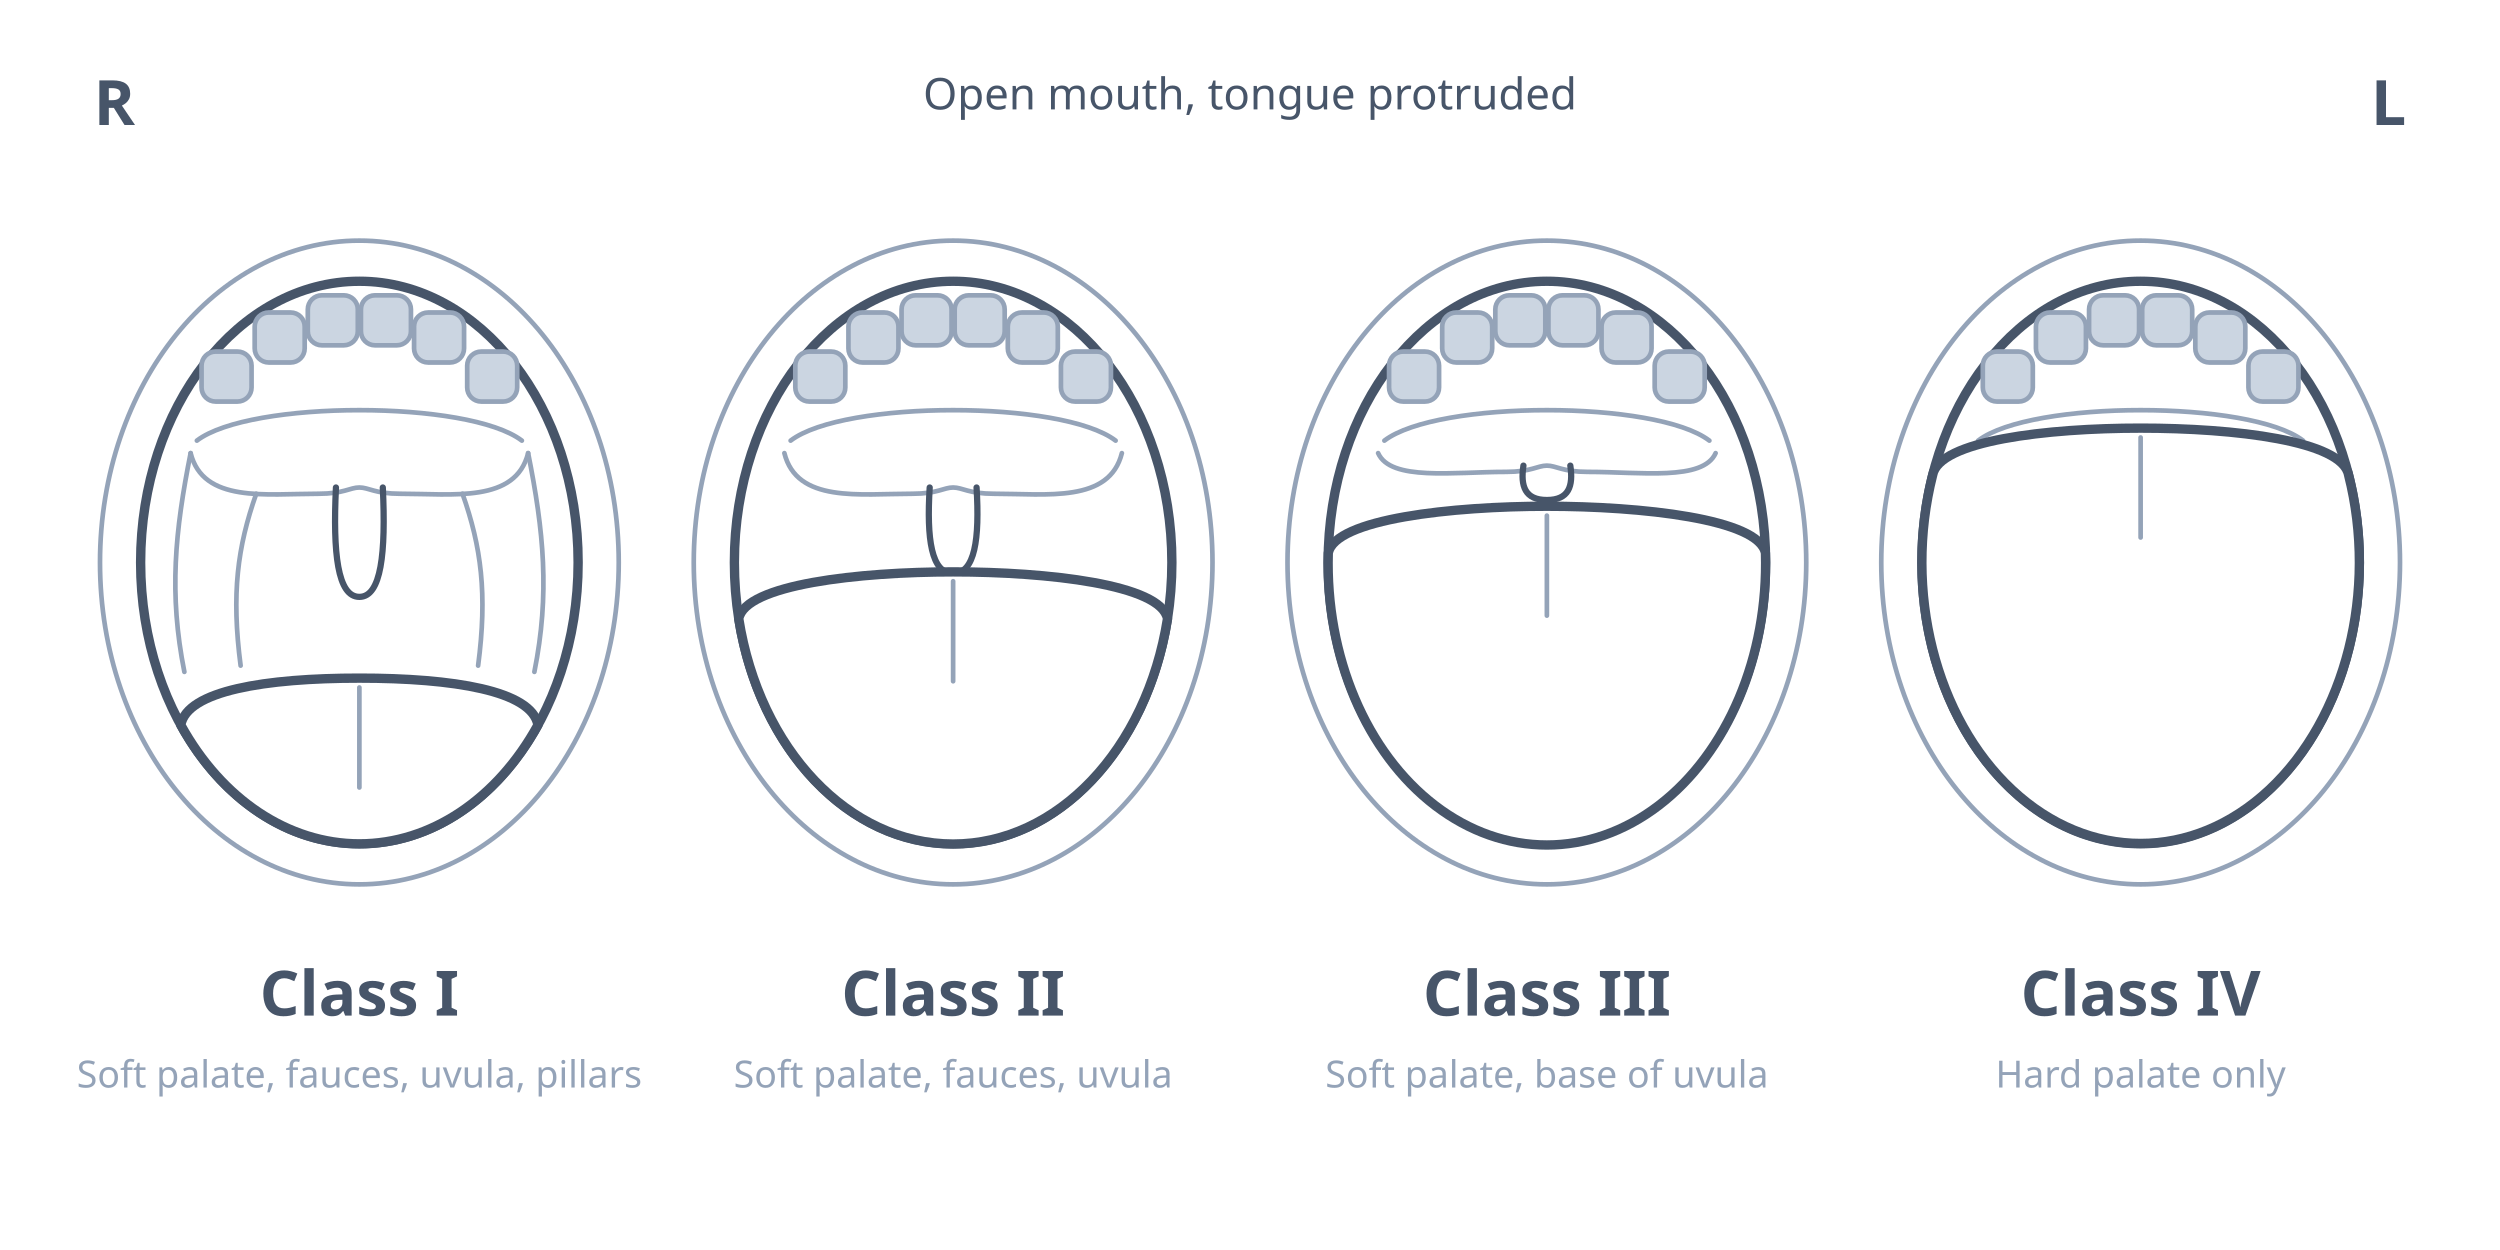
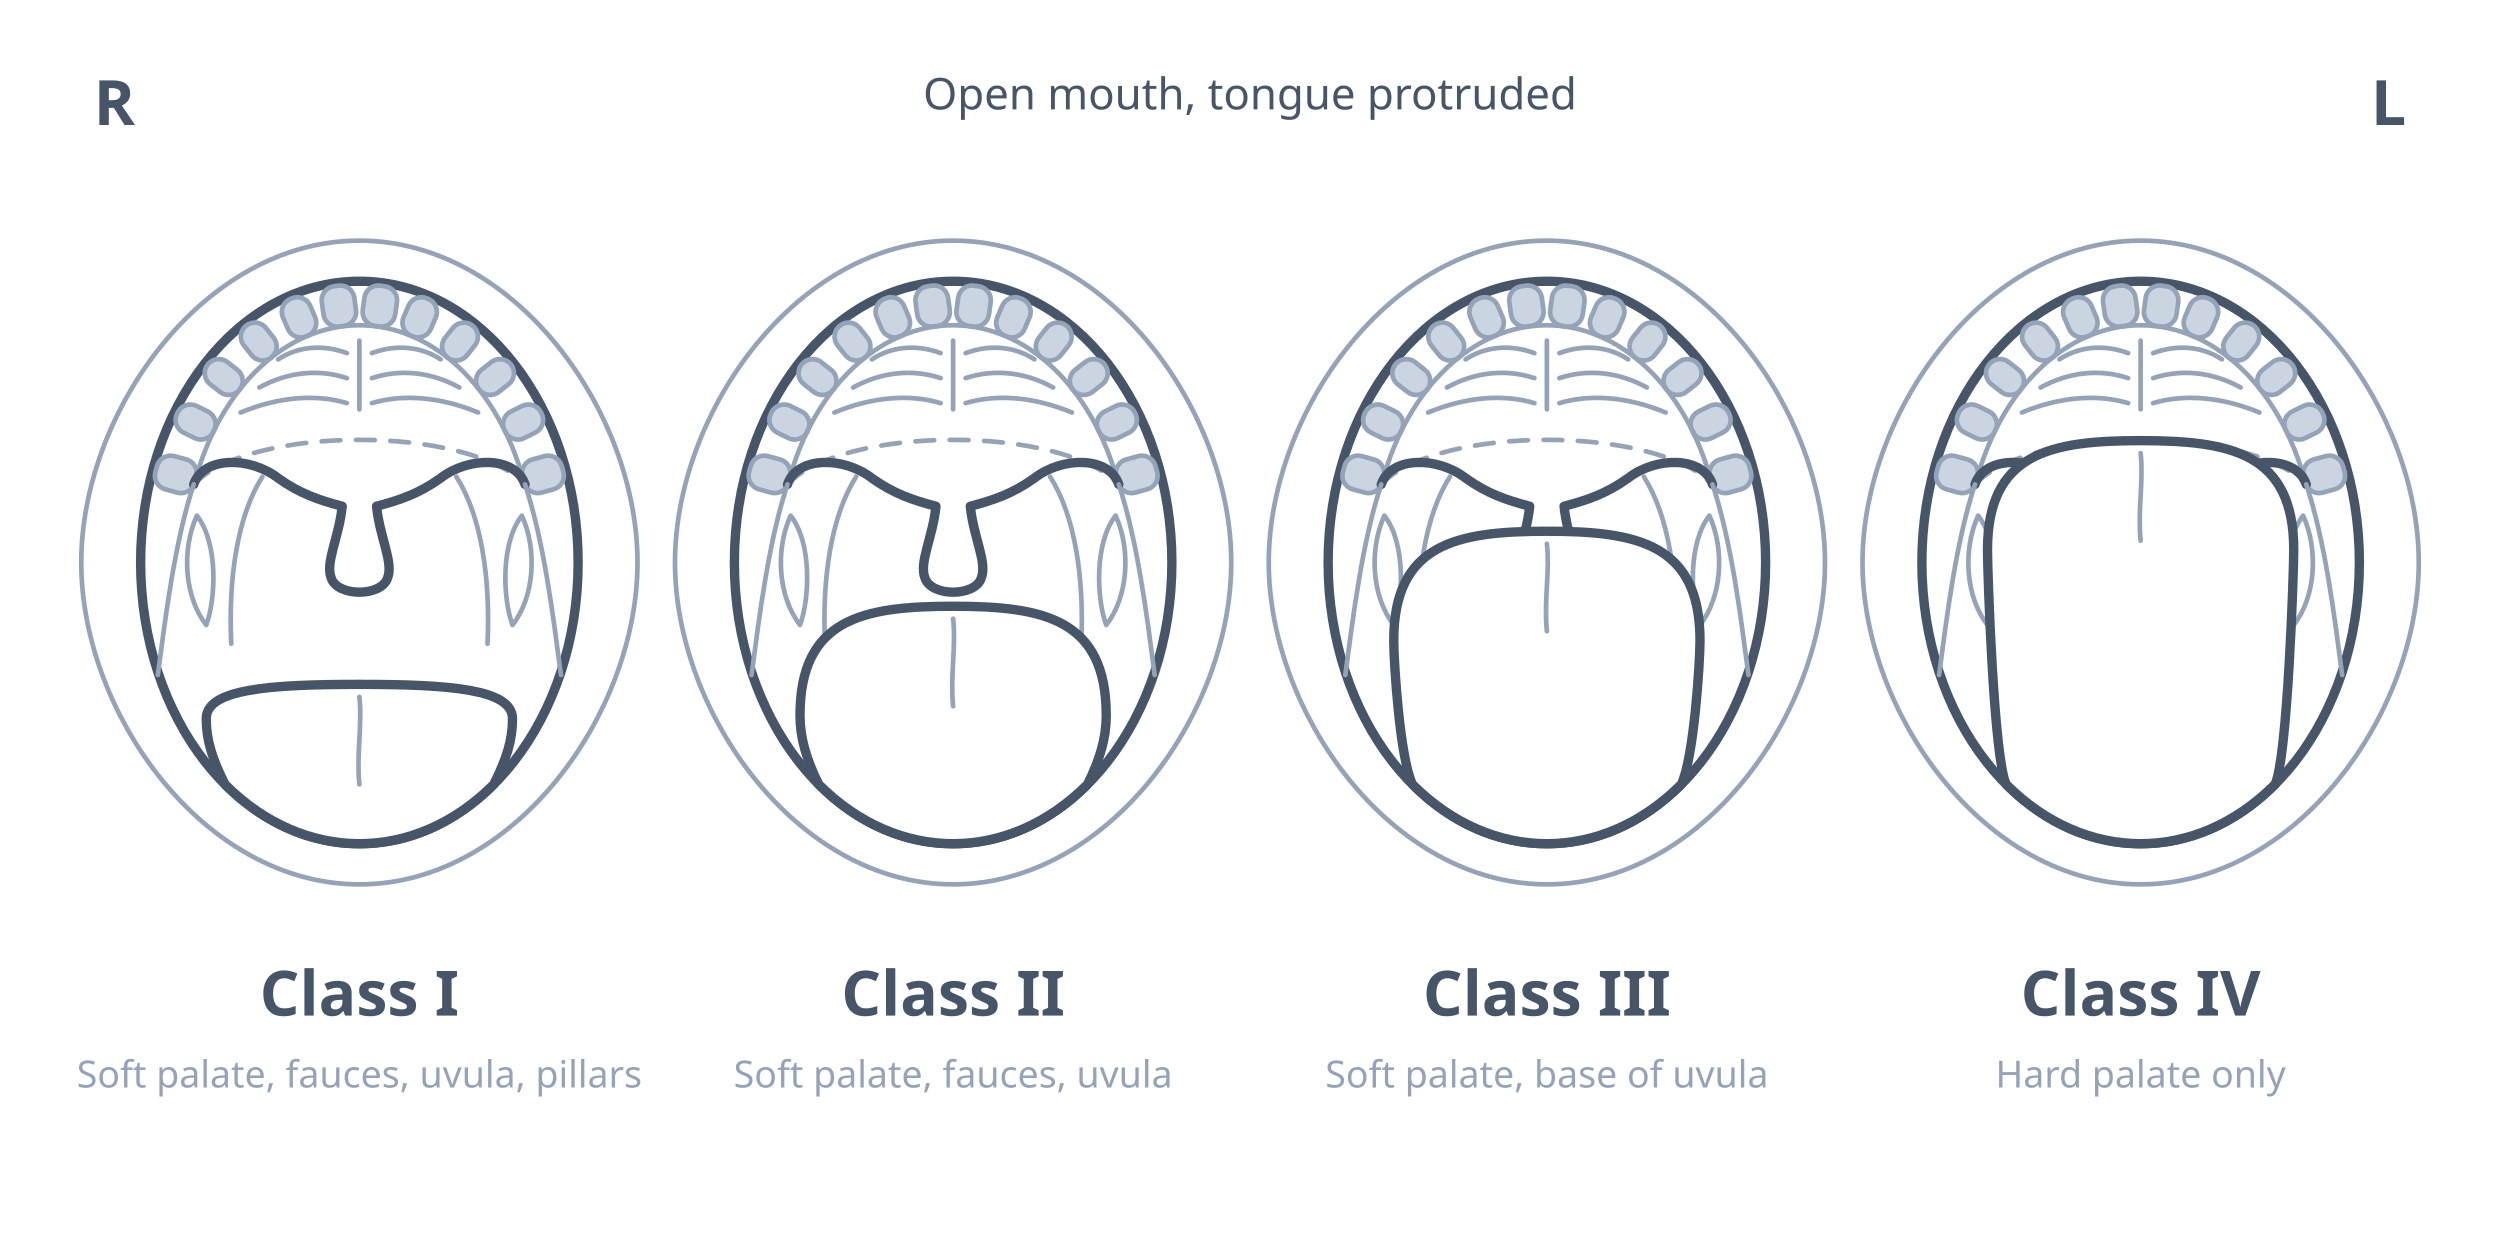
<svg xmlns="http://www.w3.org/2000/svg" width="1600" height="800" viewBox="0 0 1600 800" role="img">
  <rect width="1600" height="800" fill="#ffffff" />
  <g transform="translate(230 360)">
-     <ellipse cx="0" cy="0" rx="166" ry="206" fill="none" stroke="#94a3b8" stroke-width="3" />
+     <path d="M -178 0 C -178 -96 -100 -206 0 -206 C 100 -206 178 -96 178 0 C 178 96 100 206 0 206 C -100 206 -178 96 -178 0 Z" fill="none" stroke="#94a3b8" stroke-width="3" stroke-linecap="round" stroke-linejoin="round" />
    <ellipse cx="0" cy="0" rx="140" ry="180" fill="none" stroke="#475569" stroke-width="6" />
-     <rect x="-101" y="-135" width="32" height="32" rx="9" fill="#cbd5e1" stroke="#94a3b8" stroke-width="3" />
-     <rect x="-67" y="-160" width="32" height="32" rx="9" fill="#cbd5e1" stroke="#94a3b8" stroke-width="3" />
-     <rect x="-33" y="-171" width="32" height="32" rx="9" fill="#cbd5e1" stroke="#94a3b8" stroke-width="3" />
-     <rect x="1" y="-171" width="32" height="32" rx="9" fill="#cbd5e1" stroke="#94a3b8" stroke-width="3" />
-     <rect x="35" y="-160" width="32" height="32" rx="9" fill="#cbd5e1" stroke="#94a3b8" stroke-width="3" />
-     <rect x="69" y="-135" width="32" height="32" rx="9" fill="#cbd5e1" stroke="#94a3b8" stroke-width="3" />
-     <path d="M -104 -78 C -70 -104 70 -104 104 -78" fill="none" stroke="#94a3b8" stroke-width="3" stroke-linecap="round" stroke-linejoin="round" />
-     <path d="M -108 -70 C -100 -38 -60 -44 -26 -44 C -10 -44 -6 -48 0 -48 C 6 -48 10 -44 26 -44 C 60 -44 100 -38 108 -70" fill="none" stroke="#94a3b8" stroke-width="3" stroke-linecap="round" stroke-linejoin="round" />
-     <path d="M -15 -48 C -17 -6 -14 22 0 22 C 14 22 17 -6 15 -48" fill="none" stroke="#475569" stroke-width="4" stroke-linecap="round" stroke-linejoin="round" />
-     <path d="M -108 -70 C -118 -20 -122 20 -112 70" fill="none" stroke="#94a3b8" stroke-width="3" stroke-linecap="round" stroke-linejoin="round" />
-     <path d="M 108 -70 C 118 -20 122 20 112 70" fill="none" stroke="#94a3b8" stroke-width="3" stroke-linecap="round" stroke-linejoin="round" />
-     <path d="M -66 -44 C -78 -10 -82 20 -76 66" fill="none" stroke="#94a3b8" stroke-width="3" stroke-linecap="round" stroke-linejoin="round" />
-     <path d="M 66 -44 C 78 -10 82 20 76 66" fill="none" stroke="#94a3b8" stroke-width="3" stroke-linecap="round" stroke-linejoin="round" />
-     <path d="M -114.3 104 C -110.3 82 -60 74 0 74 C 60 74 110.3 82 114.3 104 A 140 180 0 0 1 -114.3 104 Z" fill="#ffffff" stroke="#475569" stroke-width="6" stroke-linecap="round" stroke-linejoin="round" />
-     <path d="M 0 80 L 0 144" fill="none" stroke="#94a3b8" stroke-width="3" stroke-linecap="round" stroke-linejoin="round" />
+     <rect x="-10.5" y="-13" width="21" height="26" rx="9" transform="translate(13.1 -164.1) rotate(7.9)" fill="#cbd5e1" stroke="#94a3b8" stroke-width="3" />
+     <rect x="-10.5" y="-13" width="21" height="26" rx="9" transform="translate(-13.1 -164.1) rotate(-7.9)" fill="#cbd5e1" stroke="#94a3b8" stroke-width="3" />
+     <rect x="-9.5" y="-13" width="19" height="26" rx="9" transform="translate(38.6 -156.9) rotate(23.2)" fill="#cbd5e1" stroke="#94a3b8" stroke-width="3" />
+     <rect x="-9.5" y="-13" width="19" height="26" rx="9" transform="translate(-38.6 -156.9) rotate(-23.2)" fill="#cbd5e1" stroke="#94a3b8" stroke-width="3" />
+     <rect x="-9.0" y="-13" width="18" height="26" rx="9" transform="translate(64.4 -141.4) rotate(38.4)" fill="#cbd5e1" stroke="#94a3b8" stroke-width="3" />
+     <rect x="-9.0" y="-13" width="18" height="26" rx="9" transform="translate(-64.4 -141.4) rotate(-38.4)" fill="#cbd5e1" stroke="#94a3b8" stroke-width="3" />
+     <rect x="-9.0" y="-13" width="18" height="26" rx="9" transform="translate(86.8 -118.7) rotate(51.9)" fill="#cbd5e1" stroke="#94a3b8" stroke-width="3" />
+     <rect x="-9.0" y="-13" width="18" height="26" rx="9" transform="translate(-86.8 -118.7) rotate(-51.9)" fill="#cbd5e1" stroke="#94a3b8" stroke-width="3" />
+     <rect x="-9.5" y="-13" width="19" height="26" rx="9" transform="translate(104.8 -89.9) rotate(63.8)" fill="#cbd5e1" stroke="#94a3b8" stroke-width="3" />
+     <rect x="-9.5" y="-13" width="19" height="26" rx="9" transform="translate(-104.8 -89.9) rotate(-63.8)" fill="#cbd5e1" stroke="#94a3b8" stroke-width="3" />
+     <rect x="-11.0" y="-13" width="22" height="26" rx="9" transform="translate(117.5 -56.4) rotate(74.6)" fill="#cbd5e1" stroke="#94a3b8" stroke-width="3" />
+     <rect x="-11.0" y="-13" width="22" height="26" rx="9" transform="translate(-117.5 -56.4) rotate(-74.6)" fill="#cbd5e1" stroke="#94a3b8" stroke-width="3" />
+     <path d="M -105.2 -52 A 112 152 0 0 1 105.2 -52" fill="none" stroke="#94a3b8" stroke-width="3" stroke-linecap="round" stroke-linejoin="round" />
+     <path d="M 0 -142 L 0 -98" fill="none" stroke="#94a3b8" stroke-width="3" stroke-linecap="round" stroke-linejoin="round" />
+     <path d="M -8 -134 C -24 -140 -40 -138 -52 -130" fill="none" stroke="#94a3b8" stroke-width="3" stroke-linecap="round" stroke-linejoin="round" />
+     <path d="M -8 -118 C -26 -124 -46 -122 -64 -112" fill="none" stroke="#94a3b8" stroke-width="3" stroke-linecap="round" stroke-linejoin="round" />
+     <path d="M -8 -102 C -28 -108 -52 -106 -76 -96" fill="none" stroke="#94a3b8" stroke-width="3" stroke-linecap="round" stroke-linejoin="round" />
+     <path d="M 8 -134 C 24 -140 40 -138 52 -130" fill="none" stroke="#94a3b8" stroke-width="3" stroke-linecap="round" stroke-linejoin="round" />
+     <path d="M 8 -118 C 26 -124 46 -122 64 -112" fill="none" stroke="#94a3b8" stroke-width="3" stroke-linecap="round" stroke-linejoin="round" />
+     <path d="M 8 -102 C 28 -108 52 -106 76 -96" fill="none" stroke="#94a3b8" stroke-width="3" stroke-linecap="round" stroke-linejoin="round" />
+     <path d="M -106 -50 C -70 -88 70 -88 106 -50" fill="none" stroke="#94a3b8" stroke-width="3" stroke-linecap="round" stroke-linejoin="round" stroke-dasharray="12 10" />
+     <path d="M -106 -50 C -100 -68 -70 -68 -52 -54 C -38 -44 -26 -40 -11 -36 C -13 -16 -22 0 -18 10 C -14 22 14 22 18 10 C 22 0 13 -16 11 -36 C 26 -40 38 -44 52 -54 C 70 -68 100 -68 106 -50" fill="none" stroke="#475569" stroke-width="6" stroke-linecap="round" stroke-linejoin="round" />
+     <path d="M -106 -50 C -118 -14 -124 34 -129 72" fill="none" stroke="#94a3b8" stroke-width="3" stroke-linecap="round" stroke-linejoin="round" />
+     <path d="M -62 -55 C -78 -30 -84 10 -82 52" fill="none" stroke="#94a3b8" stroke-width="3" stroke-linecap="round" stroke-linejoin="round" />
+     <path d="M -104 -30 C -114 -8 -112 22 -98 40 C -92 24 -90 -12 -104 -30 Z" fill="none" stroke="#94a3b8" stroke-width="3" stroke-linecap="round" stroke-linejoin="round" />
+     <path d="M 106 -50 C 118 -14 124 34 129 72" fill="none" stroke="#94a3b8" stroke-width="3" stroke-linecap="round" stroke-linejoin="round" />
+     <path d="M 62 -55 C 78 -30 84 10 82 52" fill="none" stroke="#94a3b8" stroke-width="3" stroke-linecap="round" stroke-linejoin="round" />
+     <path d="M 104 -30 C 114 -8 112 22 98 40 C 92 24 90 -12 104 -30 Z" fill="none" stroke="#94a3b8" stroke-width="3" stroke-linecap="round" stroke-linejoin="round" />
+     <path d="M -86 142 C -94 126 -98 114 -98 100 C -98 81 -58 78 0 78 C 58 78 98 81 98 100 C 98 114 94 126 86 142 A 140 180 0 0 1 -86 142 Z" fill="#ffffff" stroke="#475569" stroke-width="6" stroke-linecap="round" stroke-linejoin="round" />
+     <path d="M 0 86 C 2 104 -2 122 0 142" fill="none" stroke="#94a3b8" stroke-width="3" stroke-linecap="round" stroke-linejoin="round" />
  </g>
  <text x="230" y="650" font-family="system-ui, sans-serif" font-size="40" font-weight="700" fill="#475569" text-anchor="middle">Class I</text>
  <text x="230" y="696" font-family="system-ui, sans-serif" font-size="24" fill="#94a3b8" text-anchor="middle">Soft palate, fauces, uvula, pillars</text>
  <g transform="translate(610 360)">
-     <ellipse cx="0" cy="0" rx="166" ry="206" fill="none" stroke="#94a3b8" stroke-width="3" />
+     <path d="M -178 0 C -178 -96 -100 -206 0 -206 C 100 -206 178 -96 178 0 C 178 96 100 206 0 206 C -100 206 -178 96 -178 0 Z" fill="none" stroke="#94a3b8" stroke-width="3" stroke-linecap="round" stroke-linejoin="round" />
    <ellipse cx="0" cy="0" rx="140" ry="180" fill="none" stroke="#475569" stroke-width="6" />
-     <rect x="-101" y="-135" width="32" height="32" rx="9" fill="#cbd5e1" stroke="#94a3b8" stroke-width="3" />
-     <rect x="-67" y="-160" width="32" height="32" rx="9" fill="#cbd5e1" stroke="#94a3b8" stroke-width="3" />
-     <rect x="-33" y="-171" width="32" height="32" rx="9" fill="#cbd5e1" stroke="#94a3b8" stroke-width="3" />
-     <rect x="1" y="-171" width="32" height="32" rx="9" fill="#cbd5e1" stroke="#94a3b8" stroke-width="3" />
-     <rect x="35" y="-160" width="32" height="32" rx="9" fill="#cbd5e1" stroke="#94a3b8" stroke-width="3" />
-     <rect x="69" y="-135" width="32" height="32" rx="9" fill="#cbd5e1" stroke="#94a3b8" stroke-width="3" />
-     <path d="M -104 -78 C -70 -104 70 -104 104 -78" fill="none" stroke="#94a3b8" stroke-width="3" stroke-linecap="round" stroke-linejoin="round" />
-     <path d="M -108 -70 C -100 -38 -60 -44 -26 -44 C -10 -44 -6 -48 0 -48 C 6 -48 10 -44 26 -44 C 60 -44 100 -38 108 -70" fill="none" stroke="#94a3b8" stroke-width="3" stroke-linecap="round" stroke-linejoin="round" />
-     <path d="M -15 -48 C -17 -15 -14 7 0 7 C 14 7 17 -15 15 -48" fill="none" stroke="#475569" stroke-width="4" stroke-linecap="round" stroke-linejoin="round" />
-     <path d="M -137.2 36 C -133.2 14 -60 6 0 6 C 60 6 133.2 14 137.2 36 A 140 180 0 0 1 -137.2 36 Z" fill="#ffffff" stroke="#475569" stroke-width="6" stroke-linecap="round" stroke-linejoin="round" />
-     <path d="M 0 12 L 0 76" fill="none" stroke="#94a3b8" stroke-width="3" stroke-linecap="round" stroke-linejoin="round" />
+     <rect x="-10.5" y="-13" width="21" height="26" rx="9" transform="translate(13.1 -164.1) rotate(7.9)" fill="#cbd5e1" stroke="#94a3b8" stroke-width="3" />
+     <rect x="-10.5" y="-13" width="21" height="26" rx="9" transform="translate(-13.1 -164.1) rotate(-7.9)" fill="#cbd5e1" stroke="#94a3b8" stroke-width="3" />
+     <rect x="-9.5" y="-13" width="19" height="26" rx="9" transform="translate(38.6 -156.9) rotate(23.2)" fill="#cbd5e1" stroke="#94a3b8" stroke-width="3" />
+     <rect x="-9.5" y="-13" width="19" height="26" rx="9" transform="translate(-38.6 -156.9) rotate(-23.2)" fill="#cbd5e1" stroke="#94a3b8" stroke-width="3" />
+     <rect x="-9.0" y="-13" width="18" height="26" rx="9" transform="translate(64.4 -141.4) rotate(38.4)" fill="#cbd5e1" stroke="#94a3b8" stroke-width="3" />
+     <rect x="-9.0" y="-13" width="18" height="26" rx="9" transform="translate(-64.4 -141.4) rotate(-38.4)" fill="#cbd5e1" stroke="#94a3b8" stroke-width="3" />
+     <rect x="-9.0" y="-13" width="18" height="26" rx="9" transform="translate(86.8 -118.7) rotate(51.9)" fill="#cbd5e1" stroke="#94a3b8" stroke-width="3" />
+     <rect x="-9.0" y="-13" width="18" height="26" rx="9" transform="translate(-86.8 -118.7) rotate(-51.9)" fill="#cbd5e1" stroke="#94a3b8" stroke-width="3" />
+     <rect x="-9.5" y="-13" width="19" height="26" rx="9" transform="translate(104.8 -89.9) rotate(63.8)" fill="#cbd5e1" stroke="#94a3b8" stroke-width="3" />
+     <rect x="-9.5" y="-13" width="19" height="26" rx="9" transform="translate(-104.8 -89.9) rotate(-63.8)" fill="#cbd5e1" stroke="#94a3b8" stroke-width="3" />
+     <rect x="-11.0" y="-13" width="22" height="26" rx="9" transform="translate(117.5 -56.4) rotate(74.6)" fill="#cbd5e1" stroke="#94a3b8" stroke-width="3" />
+     <rect x="-11.0" y="-13" width="22" height="26" rx="9" transform="translate(-117.5 -56.4) rotate(-74.6)" fill="#cbd5e1" stroke="#94a3b8" stroke-width="3" />
+     <path d="M -105.2 -52 A 112 152 0 0 1 105.2 -52" fill="none" stroke="#94a3b8" stroke-width="3" stroke-linecap="round" stroke-linejoin="round" />
+     <path d="M 0 -142 L 0 -98" fill="none" stroke="#94a3b8" stroke-width="3" stroke-linecap="round" stroke-linejoin="round" />
+     <path d="M -8 -134 C -24 -140 -40 -138 -52 -130" fill="none" stroke="#94a3b8" stroke-width="3" stroke-linecap="round" stroke-linejoin="round" />
+     <path d="M -8 -118 C -26 -124 -46 -122 -64 -112" fill="none" stroke="#94a3b8" stroke-width="3" stroke-linecap="round" stroke-linejoin="round" />
+     <path d="M -8 -102 C -28 -108 -52 -106 -76 -96" fill="none" stroke="#94a3b8" stroke-width="3" stroke-linecap="round" stroke-linejoin="round" />
+     <path d="M 8 -134 C 24 -140 40 -138 52 -130" fill="none" stroke="#94a3b8" stroke-width="3" stroke-linecap="round" stroke-linejoin="round" />
+     <path d="M 8 -118 C 26 -124 46 -122 64 -112" fill="none" stroke="#94a3b8" stroke-width="3" stroke-linecap="round" stroke-linejoin="round" />
+     <path d="M 8 -102 C 28 -108 52 -106 76 -96" fill="none" stroke="#94a3b8" stroke-width="3" stroke-linecap="round" stroke-linejoin="round" />
+     <path d="M -106 -50 C -70 -88 70 -88 106 -50" fill="none" stroke="#94a3b8" stroke-width="3" stroke-linecap="round" stroke-linejoin="round" stroke-dasharray="12 10" />
+     <path d="M -106 -50 C -100 -68 -70 -68 -52 -54 C -38 -44 -26 -40 -11 -36 C -13 -16 -22 0 -18 10 C -14 22 14 22 18 10 C 22 0 13 -16 11 -36 C 26 -40 38 -44 52 -54 C 70 -68 100 -68 106 -50" fill="none" stroke="#475569" stroke-width="6" stroke-linecap="round" stroke-linejoin="round" />
+     <path d="M -106 -50 C -118 -14 -124 34 -129 72" fill="none" stroke="#94a3b8" stroke-width="3" stroke-linecap="round" stroke-linejoin="round" />
+     <path d="M -62 -55 C -78 -30 -84 10 -82 52" fill="none" stroke="#94a3b8" stroke-width="3" stroke-linecap="round" stroke-linejoin="round" />
+     <path d="M -104 -30 C -114 -8 -112 22 -98 40 C -92 24 -90 -12 -104 -30 Z" fill="none" stroke="#94a3b8" stroke-width="3" stroke-linecap="round" stroke-linejoin="round" />
+     <path d="M 106 -50 C 118 -14 124 34 129 72" fill="none" stroke="#94a3b8" stroke-width="3" stroke-linecap="round" stroke-linejoin="round" />
+     <path d="M 62 -55 C 78 -30 84 10 82 52" fill="none" stroke="#94a3b8" stroke-width="3" stroke-linecap="round" stroke-linejoin="round" />
+     <path d="M 104 -30 C 114 -8 112 22 98 40 C 92 24 90 -12 104 -30 Z" fill="none" stroke="#94a3b8" stroke-width="3" stroke-linecap="round" stroke-linejoin="round" />
+     <path d="M -86 142 C -94 126 -98 112 -98 98 C -98 36 -58 28 0 28 C 58 28 98 36 98 98 C 98 112 94 126 86 142 A 140 180 0 0 1 -86 142 Z" fill="#ffffff" stroke="#475569" stroke-width="6" stroke-linecap="round" stroke-linejoin="round" />
+     <path d="M 0 36 C 2 54 -2 72 0 92" fill="none" stroke="#94a3b8" stroke-width="3" stroke-linecap="round" stroke-linejoin="round" />
  </g>
  <text x="610" y="650" font-family="system-ui, sans-serif" font-size="40" font-weight="700" fill="#475569" text-anchor="middle">Class II</text>
  <text x="610" y="696" font-family="system-ui, sans-serif" font-size="24" fill="#94a3b8" text-anchor="middle">Soft palate, fauces, uvula</text>
  <g transform="translate(990 360)">
-     <ellipse cx="0" cy="0" rx="166" ry="206" fill="none" stroke="#94a3b8" stroke-width="3" />
+     <path d="M -178 0 C -178 -96 -100 -206 0 -206 C 100 -206 178 -96 178 0 C 178 96 100 206 0 206 C -100 206 -178 96 -178 0 Z" fill="none" stroke="#94a3b8" stroke-width="3" stroke-linecap="round" stroke-linejoin="round" />
    <ellipse cx="0" cy="0" rx="140" ry="180" fill="none" stroke="#475569" stroke-width="6" />
-     <rect x="-101" y="-135" width="32" height="32" rx="9" fill="#cbd5e1" stroke="#94a3b8" stroke-width="3" />
-     <rect x="-67" y="-160" width="32" height="32" rx="9" fill="#cbd5e1" stroke="#94a3b8" stroke-width="3" />
-     <rect x="-33" y="-171" width="32" height="32" rx="9" fill="#cbd5e1" stroke="#94a3b8" stroke-width="3" />
-     <rect x="1" y="-171" width="32" height="32" rx="9" fill="#cbd5e1" stroke="#94a3b8" stroke-width="3" />
-     <rect x="35" y="-160" width="32" height="32" rx="9" fill="#cbd5e1" stroke="#94a3b8" stroke-width="3" />
-     <rect x="69" y="-135" width="32" height="32" rx="9" fill="#cbd5e1" stroke="#94a3b8" stroke-width="3" />
-     <path d="M -104 -78 C -70 -104 70 -104 104 -78" fill="none" stroke="#94a3b8" stroke-width="3" stroke-linecap="round" stroke-linejoin="round" />
-     <path d="M -108 -70 C -100 -52 -60 -58 -26 -58 C -10 -58 -6 -62 0 -62 C 6 -62 10 -58 26 -58 C 60 -58 100 -52 108 -70" fill="none" stroke="#94a3b8" stroke-width="3" stroke-linecap="round" stroke-linejoin="round" />
-     <path d="M -15 -62 C -17 -48.8 -14 -40 0 -40 C 14 -40 17 -48.8 15 -62" fill="none" stroke="#475569" stroke-width="4" stroke-linecap="round" stroke-linejoin="round" />
-     <path d="M -139.9 -6 C -135.9 -28 -60 -36 0 -36 C 60 -36 135.9 -28 139.9 -6 A 140 180 0 1 1 -139.9 -6 Z" fill="#ffffff" stroke="#475569" stroke-width="6" stroke-linecap="round" stroke-linejoin="round" />
-     <path d="M 0 -30 L 0 34" fill="none" stroke="#94a3b8" stroke-width="3" stroke-linecap="round" stroke-linejoin="round" />
+     <rect x="-10.5" y="-13" width="21" height="26" rx="9" transform="translate(13.1 -164.1) rotate(7.9)" fill="#cbd5e1" stroke="#94a3b8" stroke-width="3" />
+     <rect x="-10.5" y="-13" width="21" height="26" rx="9" transform="translate(-13.1 -164.1) rotate(-7.9)" fill="#cbd5e1" stroke="#94a3b8" stroke-width="3" />
+     <rect x="-9.5" y="-13" width="19" height="26" rx="9" transform="translate(38.6 -156.9) rotate(23.2)" fill="#cbd5e1" stroke="#94a3b8" stroke-width="3" />
+     <rect x="-9.5" y="-13" width="19" height="26" rx="9" transform="translate(-38.6 -156.9) rotate(-23.2)" fill="#cbd5e1" stroke="#94a3b8" stroke-width="3" />
+     <rect x="-9.0" y="-13" width="18" height="26" rx="9" transform="translate(64.4 -141.4) rotate(38.4)" fill="#cbd5e1" stroke="#94a3b8" stroke-width="3" />
+     <rect x="-9.0" y="-13" width="18" height="26" rx="9" transform="translate(-64.4 -141.4) rotate(-38.4)" fill="#cbd5e1" stroke="#94a3b8" stroke-width="3" />
+     <rect x="-9.0" y="-13" width="18" height="26" rx="9" transform="translate(86.8 -118.7) rotate(51.9)" fill="#cbd5e1" stroke="#94a3b8" stroke-width="3" />
+     <rect x="-9.0" y="-13" width="18" height="26" rx="9" transform="translate(-86.8 -118.7) rotate(-51.9)" fill="#cbd5e1" stroke="#94a3b8" stroke-width="3" />
+     <rect x="-9.5" y="-13" width="19" height="26" rx="9" transform="translate(104.8 -89.9) rotate(63.8)" fill="#cbd5e1" stroke="#94a3b8" stroke-width="3" />
+     <rect x="-9.5" y="-13" width="19" height="26" rx="9" transform="translate(-104.8 -89.9) rotate(-63.8)" fill="#cbd5e1" stroke="#94a3b8" stroke-width="3" />
+     <rect x="-11.0" y="-13" width="22" height="26" rx="9" transform="translate(117.5 -56.4) rotate(74.6)" fill="#cbd5e1" stroke="#94a3b8" stroke-width="3" />
+     <rect x="-11.0" y="-13" width="22" height="26" rx="9" transform="translate(-117.5 -56.4) rotate(-74.6)" fill="#cbd5e1" stroke="#94a3b8" stroke-width="3" />
+     <path d="M -105.2 -52 A 112 152 0 0 1 105.2 -52" fill="none" stroke="#94a3b8" stroke-width="3" stroke-linecap="round" stroke-linejoin="round" />
+     <path d="M 0 -142 L 0 -98" fill="none" stroke="#94a3b8" stroke-width="3" stroke-linecap="round" stroke-linejoin="round" />
+     <path d="M -8 -134 C -24 -140 -40 -138 -52 -130" fill="none" stroke="#94a3b8" stroke-width="3" stroke-linecap="round" stroke-linejoin="round" />
+     <path d="M -8 -118 C -26 -124 -46 -122 -64 -112" fill="none" stroke="#94a3b8" stroke-width="3" stroke-linecap="round" stroke-linejoin="round" />
+     <path d="M -8 -102 C -28 -108 -52 -106 -76 -96" fill="none" stroke="#94a3b8" stroke-width="3" stroke-linecap="round" stroke-linejoin="round" />
+     <path d="M 8 -134 C 24 -140 40 -138 52 -130" fill="none" stroke="#94a3b8" stroke-width="3" stroke-linecap="round" stroke-linejoin="round" />
+     <path d="M 8 -118 C 26 -124 46 -122 64 -112" fill="none" stroke="#94a3b8" stroke-width="3" stroke-linecap="round" stroke-linejoin="round" />
+     <path d="M 8 -102 C 28 -108 52 -106 76 -96" fill="none" stroke="#94a3b8" stroke-width="3" stroke-linecap="round" stroke-linejoin="round" />
+     <path d="M -106 -50 C -70 -88 70 -88 106 -50" fill="none" stroke="#94a3b8" stroke-width="3" stroke-linecap="round" stroke-linejoin="round" stroke-dasharray="12 10" />
+     <path d="M -106 -50 C -100 -68 -70 -68 -52 -54 C -38 -44 -26 -40 -11 -36 C -13 -16 -22 0 -18 10 C -14 22 14 22 18 10 C 22 0 13 -16 11 -36 C 26 -40 38 -44 52 -54 C 70 -68 100 -68 106 -50" fill="none" stroke="#475569" stroke-width="6" stroke-linecap="round" stroke-linejoin="round" />
+     <path d="M -106 -50 C -118 -14 -124 34 -129 72" fill="none" stroke="#94a3b8" stroke-width="3" stroke-linecap="round" stroke-linejoin="round" />
+     <path d="M -62 -55 C -78 -30 -84 10 -82 52" fill="none" stroke="#94a3b8" stroke-width="3" stroke-linecap="round" stroke-linejoin="round" />
+     <path d="M -104 -30 C -114 -8 -112 22 -98 40 C -92 24 -90 -12 -104 -30 Z" fill="none" stroke="#94a3b8" stroke-width="3" stroke-linecap="round" stroke-linejoin="round" />
+     <path d="M 106 -50 C 118 -14 124 34 129 72" fill="none" stroke="#94a3b8" stroke-width="3" stroke-linecap="round" stroke-linejoin="round" />
+     <path d="M 62 -55 C 78 -30 84 10 82 52" fill="none" stroke="#94a3b8" stroke-width="3" stroke-linecap="round" stroke-linejoin="round" />
+     <path d="M 104 -30 C 114 -8 112 22 98 40 C 92 24 90 -12 104 -30 Z" fill="none" stroke="#94a3b8" stroke-width="3" stroke-linecap="round" stroke-linejoin="round" />
+     <path d="M -86 142 C -94 126 -98 64 -98 50 C -98 -12 -58 -20 0 -20 C 58 -20 98 -12 98 50 C 98 64 94 126 86 142 A 140 180 0 0 1 -86 142 Z" fill="#ffffff" stroke="#475569" stroke-width="6" stroke-linecap="round" stroke-linejoin="round" />
+     <path d="M 0 -12 C 2 6 -2 24 0 44" fill="none" stroke="#94a3b8" stroke-width="3" stroke-linecap="round" stroke-linejoin="round" />
  </g>
  <text x="990" y="650" font-family="system-ui, sans-serif" font-size="40" font-weight="700" fill="#475569" text-anchor="middle">Class III</text>
  <text x="990" y="696" font-family="system-ui, sans-serif" font-size="24" fill="#94a3b8" text-anchor="middle">Soft palate, base of uvula</text>
  <g transform="translate(1370 360)">
-     <ellipse cx="0" cy="0" rx="166" ry="206" fill="none" stroke="#94a3b8" stroke-width="3" />
+     <path d="M -178 0 C -178 -96 -100 -206 0 -206 C 100 -206 178 -96 178 0 C 178 96 100 206 0 206 C -100 206 -178 96 -178 0 Z" fill="none" stroke="#94a3b8" stroke-width="3" stroke-linecap="round" stroke-linejoin="round" />
    <ellipse cx="0" cy="0" rx="140" ry="180" fill="none" stroke="#475569" stroke-width="6" />
-     <rect x="-101" y="-135" width="32" height="32" rx="9" fill="#cbd5e1" stroke="#94a3b8" stroke-width="3" />
-     <rect x="-67" y="-160" width="32" height="32" rx="9" fill="#cbd5e1" stroke="#94a3b8" stroke-width="3" />
-     <rect x="-33" y="-171" width="32" height="32" rx="9" fill="#cbd5e1" stroke="#94a3b8" stroke-width="3" />
-     <rect x="1" y="-171" width="32" height="32" rx="9" fill="#cbd5e1" stroke="#94a3b8" stroke-width="3" />
-     <rect x="35" y="-160" width="32" height="32" rx="9" fill="#cbd5e1" stroke="#94a3b8" stroke-width="3" />
-     <rect x="69" y="-135" width="32" height="32" rx="9" fill="#cbd5e1" stroke="#94a3b8" stroke-width="3" />
-     <path d="M -104 -78 C -70 -104 70 -104 104 -78" fill="none" stroke="#94a3b8" stroke-width="3" stroke-linecap="round" stroke-linejoin="round" />
-     <path d="M -133.1 -56 C -129.1 -78 -60 -86 0 -86 C 60 -86 129.1 -78 133.1 -56 A 140 180 0 1 1 -133.1 -56 Z" fill="#ffffff" stroke="#475569" stroke-width="6" stroke-linecap="round" stroke-linejoin="round" />
-     <path d="M 0 -80 L 0 -16" fill="none" stroke="#94a3b8" stroke-width="3" stroke-linecap="round" stroke-linejoin="round" />
+     <rect x="-10.5" y="-13" width="21" height="26" rx="9" transform="translate(13.1 -164.1) rotate(7.9)" fill="#cbd5e1" stroke="#94a3b8" stroke-width="3" />
+     <rect x="-10.5" y="-13" width="21" height="26" rx="9" transform="translate(-13.1 -164.1) rotate(-7.9)" fill="#cbd5e1" stroke="#94a3b8" stroke-width="3" />
+     <rect x="-9.5" y="-13" width="19" height="26" rx="9" transform="translate(38.6 -156.9) rotate(23.2)" fill="#cbd5e1" stroke="#94a3b8" stroke-width="3" />
+     <rect x="-9.5" y="-13" width="19" height="26" rx="9" transform="translate(-38.6 -156.9) rotate(-23.2)" fill="#cbd5e1" stroke="#94a3b8" stroke-width="3" />
+     <rect x="-9.0" y="-13" width="18" height="26" rx="9" transform="translate(64.4 -141.4) rotate(38.4)" fill="#cbd5e1" stroke="#94a3b8" stroke-width="3" />
+     <rect x="-9.0" y="-13" width="18" height="26" rx="9" transform="translate(-64.4 -141.4) rotate(-38.4)" fill="#cbd5e1" stroke="#94a3b8" stroke-width="3" />
+     <rect x="-9.0" y="-13" width="18" height="26" rx="9" transform="translate(86.8 -118.7) rotate(51.9)" fill="#cbd5e1" stroke="#94a3b8" stroke-width="3" />
+     <rect x="-9.0" y="-13" width="18" height="26" rx="9" transform="translate(-86.8 -118.7) rotate(-51.9)" fill="#cbd5e1" stroke="#94a3b8" stroke-width="3" />
+     <rect x="-9.5" y="-13" width="19" height="26" rx="9" transform="translate(104.8 -89.9) rotate(63.8)" fill="#cbd5e1" stroke="#94a3b8" stroke-width="3" />
+     <rect x="-9.5" y="-13" width="19" height="26" rx="9" transform="translate(-104.8 -89.9) rotate(-63.8)" fill="#cbd5e1" stroke="#94a3b8" stroke-width="3" />
+     <rect x="-11.0" y="-13" width="22" height="26" rx="9" transform="translate(117.5 -56.4) rotate(74.6)" fill="#cbd5e1" stroke="#94a3b8" stroke-width="3" />
+     <rect x="-11.0" y="-13" width="22" height="26" rx="9" transform="translate(-117.5 -56.4) rotate(-74.6)" fill="#cbd5e1" stroke="#94a3b8" stroke-width="3" />
+     <path d="M -105.2 -52 A 112 152 0 0 1 105.2 -52" fill="none" stroke="#94a3b8" stroke-width="3" stroke-linecap="round" stroke-linejoin="round" />
+     <path d="M 0 -142 L 0 -98" fill="none" stroke="#94a3b8" stroke-width="3" stroke-linecap="round" stroke-linejoin="round" />
+     <path d="M -8 -134 C -24 -140 -40 -138 -52 -130" fill="none" stroke="#94a3b8" stroke-width="3" stroke-linecap="round" stroke-linejoin="round" />
+     <path d="M -8 -118 C -26 -124 -46 -122 -64 -112" fill="none" stroke="#94a3b8" stroke-width="3" stroke-linecap="round" stroke-linejoin="round" />
+     <path d="M -8 -102 C -28 -108 -52 -106 -76 -96" fill="none" stroke="#94a3b8" stroke-width="3" stroke-linecap="round" stroke-linejoin="round" />
+     <path d="M 8 -134 C 24 -140 40 -138 52 -130" fill="none" stroke="#94a3b8" stroke-width="3" stroke-linecap="round" stroke-linejoin="round" />
+     <path d="M 8 -118 C 26 -124 46 -122 64 -112" fill="none" stroke="#94a3b8" stroke-width="3" stroke-linecap="round" stroke-linejoin="round" />
+     <path d="M 8 -102 C 28 -108 52 -106 76 -96" fill="none" stroke="#94a3b8" stroke-width="3" stroke-linecap="round" stroke-linejoin="round" />
+     <path d="M -106 -50 C -70 -88 70 -88 106 -50" fill="none" stroke="#94a3b8" stroke-width="3" stroke-linecap="round" stroke-linejoin="round" stroke-dasharray="12 10" />
+     <path d="M -106 -50 C -100 -68 -70 -68 -52 -54 C -38 -44 -26 -40 -11 -36 C -13 -16 -22 0 -18 10 C -14 22 14 22 18 10 C 22 0 13 -16 11 -36 C 26 -40 38 -44 52 -54 C 70 -68 100 -68 106 -50" fill="none" stroke="#475569" stroke-width="6" stroke-linecap="round" stroke-linejoin="round" />
+     <path d="M -106 -50 C -118 -14 -124 34 -129 72" fill="none" stroke="#94a3b8" stroke-width="3" stroke-linecap="round" stroke-linejoin="round" />
+     <path d="M -62 -55 C -78 -30 -84 10 -82 52" fill="none" stroke="#94a3b8" stroke-width="3" stroke-linecap="round" stroke-linejoin="round" />
+     <path d="M -104 -30 C -114 -8 -112 22 -98 40 C -92 24 -90 -12 -104 -30 Z" fill="none" stroke="#94a3b8" stroke-width="3" stroke-linecap="round" stroke-linejoin="round" />
+     <path d="M 106 -50 C 118 -14 124 34 129 72" fill="none" stroke="#94a3b8" stroke-width="3" stroke-linecap="round" stroke-linejoin="round" />
+     <path d="M 62 -55 C 78 -30 84 10 82 52" fill="none" stroke="#94a3b8" stroke-width="3" stroke-linecap="round" stroke-linejoin="round" />
+     <path d="M 104 -30 C 114 -8 112 22 98 40 C 92 24 90 -12 104 -30 Z" fill="none" stroke="#94a3b8" stroke-width="3" stroke-linecap="round" stroke-linejoin="round" />
+     <path d="M -86 142 C -94 126 -98 6 -98 -8 C -98 -70 -58 -78 0 -78 C 58 -78 98 -70 98 -8 C 98 6 94 126 86 142 A 140 180 0 0 1 -86 142 Z" fill="#ffffff" stroke="#475569" stroke-width="6" stroke-linecap="round" stroke-linejoin="round" />
+     <path d="M 0 -70 C 2 -52 -2 -34 0 -14" fill="none" stroke="#94a3b8" stroke-width="3" stroke-linecap="round" stroke-linejoin="round" />
  </g>
  <text x="1370" y="650" font-family="system-ui, sans-serif" font-size="40" font-weight="700" fill="#475569" text-anchor="middle">Class IV</text>
  <text x="1370" y="696" font-family="system-ui, sans-serif" font-size="24" fill="#94a3b8" text-anchor="middle">Hard palate only</text>
  <text x="60" y="80" font-family="system-ui, sans-serif" font-size="40" font-weight="700" fill="#475569" text-anchor="start">R</text>
  <text x="1540" y="80" font-family="system-ui, sans-serif" font-size="40" font-weight="700" fill="#475569" text-anchor="end">L</text>
  <text x="800" y="70" font-family="system-ui, sans-serif" font-size="28" fill="#475569" text-anchor="middle">Open mouth, tongue protruded</text>
</svg>
